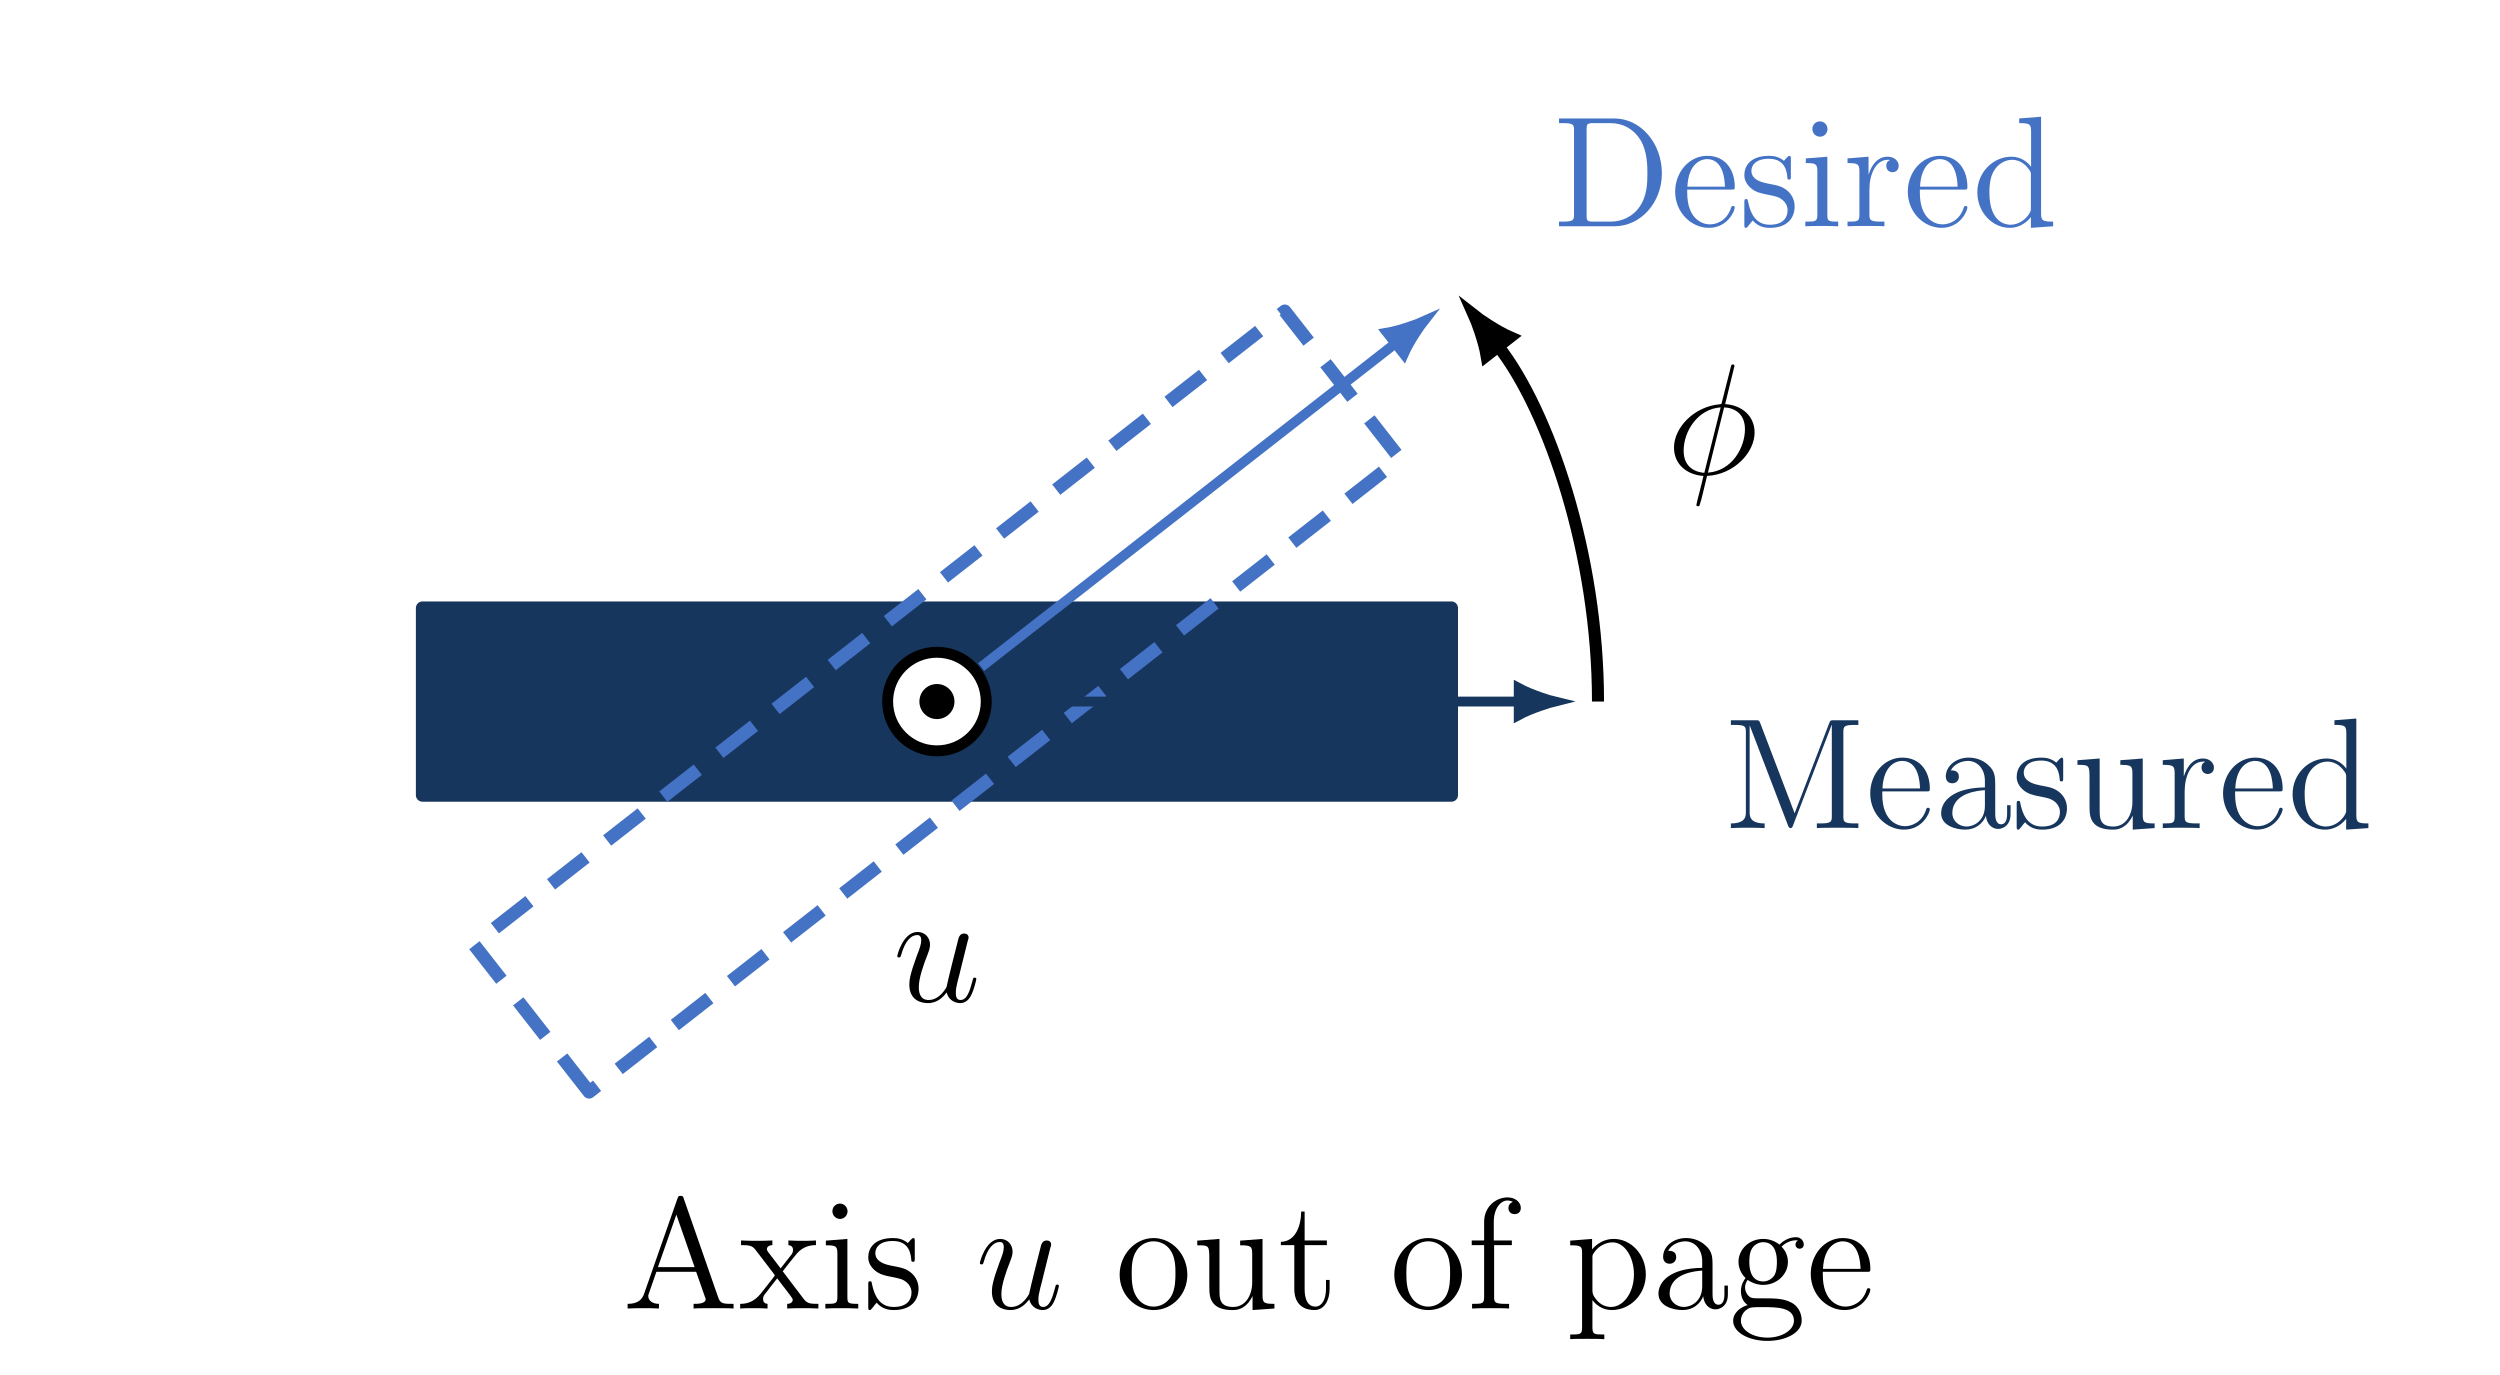
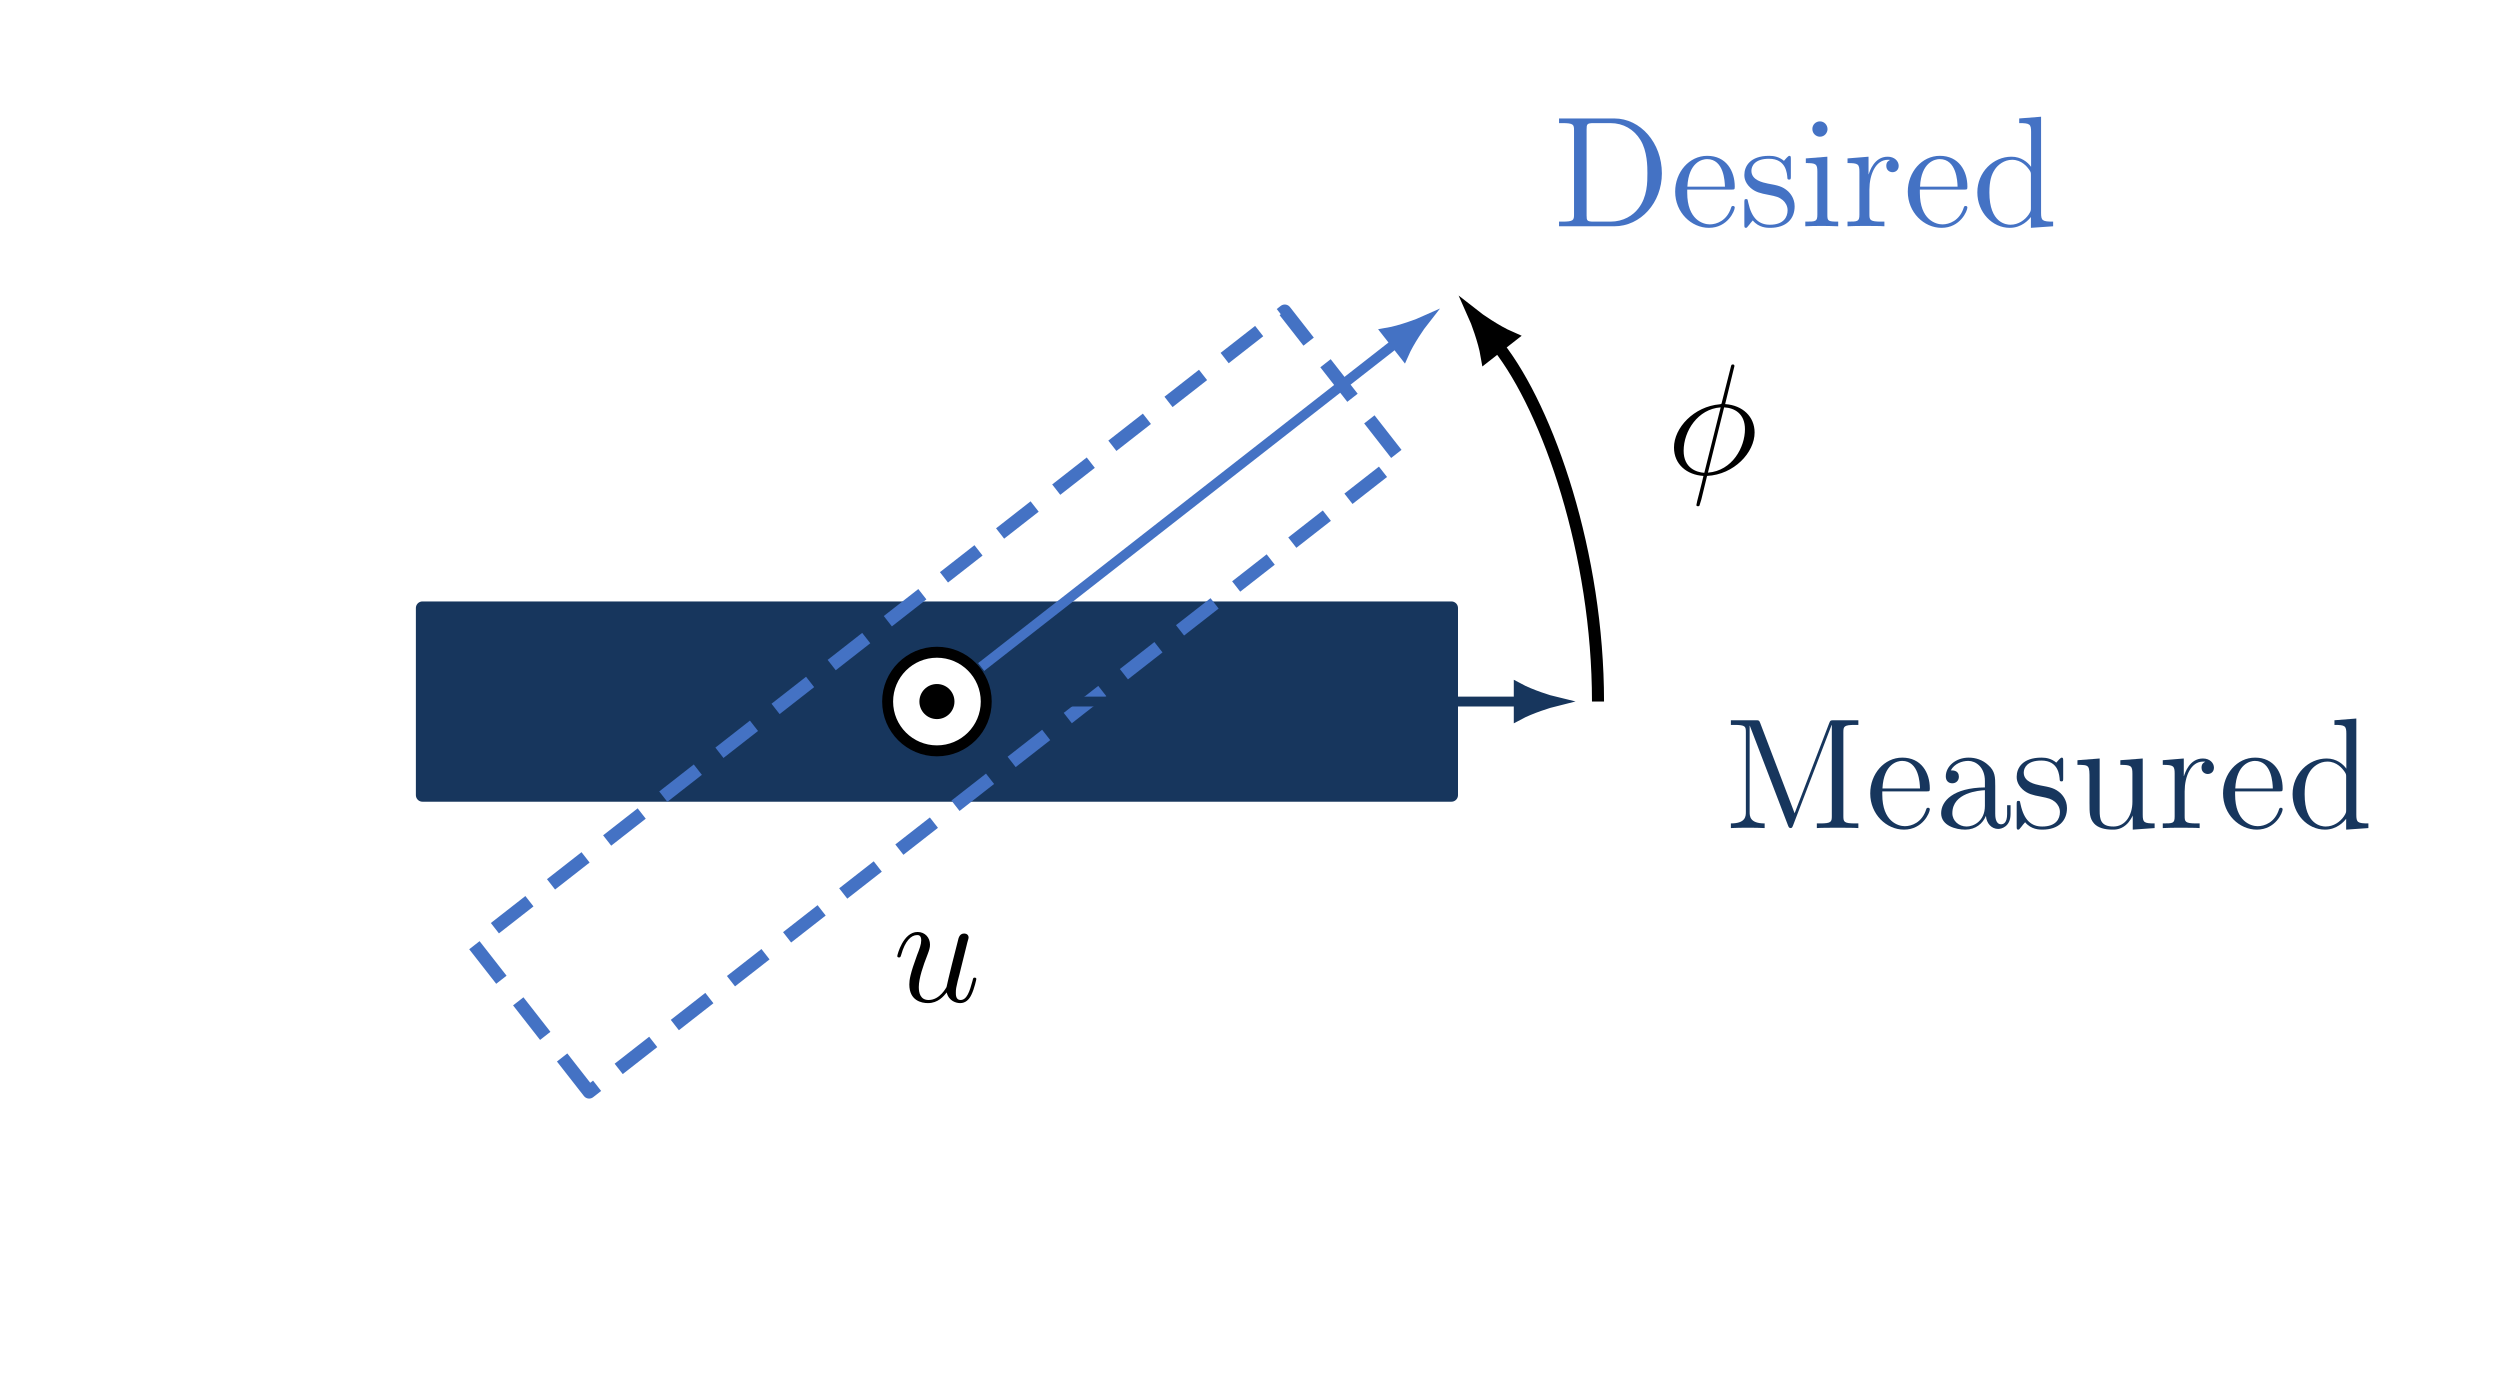
<svg xmlns="http://www.w3.org/2000/svg" xmlns:xlink="http://www.w3.org/1999/xlink" width="226.772" height="124.724" viewBox="0 0 226.772 124.724">
  <defs>
    <g>
      <g id="glyph-0-0">
        <path d="M 6.156 -9.797 C 6.156 -9.938 6.047 -9.938 6.016 -9.938 C 5.875 -9.938 5.875 -9.906 5.812 -9.656 L 5.031 -6.578 C 5 -6.391 4.984 -6.391 4.969 -6.375 C 4.953 -6.344 4.859 -6.328 4.828 -6.328 C 2.469 -6.125 0.672 -4.188 0.672 -2.406 C 0.672 -0.859 1.859 0.078 3.344 0.172 C 3.234 0.609 3.141 1.078 3.016 1.516 C 2.812 2.281 2.703 2.75 2.703 2.812 C 2.703 2.828 2.703 2.922 2.844 2.922 C 2.891 2.922 2.953 2.922 2.984 2.859 C 3 2.828 3.094 2.484 3.156 2.297 L 3.672 0.172 C 6.125 0.047 7.984 -1.953 7.984 -3.766 C 7.984 -5.203 6.906 -6.234 5.312 -6.344 Z M 5.219 -6.047 C 6.172 -6 7.109 -5.469 7.109 -4.062 C 7.109 -2.453 5.984 -0.297 3.75 -0.125 Z M 3.422 -0.109 C 2.719 -0.156 1.547 -0.531 1.547 -2.109 C 1.547 -3.906 2.844 -5.906 4.906 -6.047 Z M 3.422 -0.109 " />
      </g>
      <g id="glyph-0-1">
        <path d="M 4.875 -0.828 C 5.062 -0.031 5.75 0.141 6.094 0.141 C 6.562 0.141 6.906 -0.156 7.125 -0.641 C 7.375 -1.156 7.562 -2 7.562 -2.047 C 7.562 -2.125 7.5 -2.172 7.406 -2.172 C 7.281 -2.172 7.266 -2.109 7.219 -1.891 C 6.953 -0.906 6.703 -0.141 6.125 -0.141 C 5.703 -0.141 5.703 -0.609 5.703 -0.797 C 5.703 -1.125 5.734 -1.281 5.875 -1.875 C 5.984 -2.266 6.078 -2.641 6.172 -3.047 L 6.75 -5.375 C 6.859 -5.734 6.859 -5.766 6.859 -5.812 C 6.859 -6.031 6.688 -6.172 6.469 -6.172 C 6.047 -6.172 5.953 -5.812 5.875 -5.453 C 5.719 -4.891 4.953 -1.812 4.859 -1.312 C 4.844 -1.312 4.281 -0.141 3.234 -0.141 C 2.484 -0.141 2.344 -0.781 2.344 -1.312 C 2.344 -2.125 2.75 -3.281 3.125 -4.234 C 3.297 -4.688 3.359 -4.875 3.359 -5.172 C 3.359 -5.781 2.922 -6.312 2.234 -6.312 C 0.922 -6.312 0.391 -4.234 0.391 -4.125 C 0.391 -4.062 0.438 -4 0.547 -4 C 0.672 -4 0.688 -4.047 0.75 -4.25 C 1.094 -5.484 1.641 -6.031 2.188 -6.031 C 2.328 -6.031 2.562 -6.016 2.562 -5.547 C 2.562 -5.188 2.406 -4.766 2.188 -4.219 C 1.562 -2.516 1.484 -1.969 1.484 -1.547 C 1.484 -0.078 2.594 0.141 3.172 0.141 C 4.094 0.141 4.594 -0.484 4.875 -0.828 Z M 4.875 -0.828 " />
      </g>
      <g id="glyph-1-0">
        <path d="M 0.594 -9.781 L 0.594 -9.359 L 0.891 -9.359 C 1.922 -9.359 1.953 -9.219 1.953 -8.688 L 1.953 -1.094 C 1.953 -0.562 1.922 -0.422 0.891 -0.422 L 0.594 -0.422 L 0.594 0 L 5.609 0 C 8 0 9.922 -2.141 9.922 -4.797 C 9.922 -7.562 7.984 -9.781 5.609 -9.781 Z M 3.75 -0.422 C 3.125 -0.422 3.094 -0.516 3.094 -0.984 L 3.094 -8.781 C 3.094 -9.266 3.125 -9.359 3.75 -9.359 L 5.25 -9.359 C 6.438 -9.359 7.391 -8.781 7.969 -7.844 C 8.609 -6.828 8.609 -5.375 8.609 -4.812 C 8.609 -4 8.609 -2.656 7.781 -1.609 C 7.312 -1 6.453 -0.422 5.25 -0.422 Z M 3.75 -0.422 " />
      </g>
      <g id="glyph-1-1">
        <path d="M 5.484 -3.328 C 5.797 -3.328 5.828 -3.328 5.828 -3.594 C 5.828 -5.031 5.047 -6.391 3.328 -6.391 C 1.688 -6.391 0.422 -4.906 0.422 -3.141 C 0.422 -1.25 1.891 0.141 3.484 0.141 C 5.188 0.141 5.828 -1.406 5.828 -1.703 C 5.828 -1.797 5.75 -1.844 5.672 -1.844 C 5.547 -1.844 5.531 -1.781 5.5 -1.703 C 5.125 -0.5 4.172 -0.172 3.562 -0.172 C 2.969 -0.172 1.516 -0.578 1.516 -3.047 L 1.516 -3.328 Z M 1.531 -3.594 C 1.641 -5.844 2.906 -6.094 3.312 -6.094 C 4.844 -6.094 4.922 -4.078 4.938 -3.594 Z M 1.531 -3.594 " />
      </g>
      <g id="glyph-1-2">
        <path d="M 4.688 -6.047 C 4.688 -6.312 4.688 -6.391 4.547 -6.391 C 4.438 -6.391 4.172 -6.062 4.062 -5.938 C 3.625 -6.297 3.172 -6.391 2.719 -6.391 C 0.984 -6.391 0.469 -5.438 0.469 -4.656 C 0.469 -4.5 0.469 -4 1.016 -3.5 C 1.469 -3.094 1.953 -2.984 2.625 -2.859 C 3.406 -2.703 3.594 -2.656 3.953 -2.375 C 4.203 -2.156 4.391 -1.844 4.391 -1.453 C 4.391 -0.828 4.031 -0.141 2.781 -0.141 C 1.828 -0.141 1.141 -0.688 0.828 -2.125 C 0.766 -2.375 0.766 -2.391 0.766 -2.406 C 0.734 -2.469 0.672 -2.469 0.625 -2.469 C 0.469 -2.469 0.469 -2.391 0.469 -2.125 L 0.469 -0.188 C 0.469 0.078 0.469 0.141 0.609 0.141 C 0.688 0.141 0.703 0.125 0.938 -0.172 C 1.016 -0.266 1.016 -0.297 1.234 -0.531 C 1.781 0.141 2.547 0.141 2.797 0.141 C 4.297 0.141 5.031 -0.688 5.031 -1.812 C 5.031 -2.594 4.562 -3.047 4.438 -3.172 C 3.922 -3.625 3.531 -3.703 2.594 -3.875 C 2.156 -3.969 1.109 -4.172 1.109 -5.031 C 1.109 -5.469 1.422 -6.125 2.703 -6.125 C 4.266 -6.125 4.344 -4.797 4.375 -4.344 C 4.391 -4.234 4.5 -4.234 4.531 -4.234 C 4.688 -4.234 4.688 -4.312 4.688 -4.562 Z M 4.688 -6.047 " />
      </g>
      <g id="glyph-1-3">
        <path d="M 2.484 -8.812 C 2.484 -9.188 2.188 -9.516 1.797 -9.516 C 1.422 -9.516 1.109 -9.219 1.109 -8.828 C 1.109 -8.406 1.453 -8.125 1.797 -8.125 C 2.234 -8.125 2.484 -8.5 2.484 -8.812 Z M 0.516 -6.156 L 0.516 -5.734 C 1.438 -5.734 1.562 -5.656 1.562 -4.953 L 1.562 -1.062 C 1.562 -0.422 1.406 -0.422 0.469 -0.422 L 0.469 0 C 0.875 -0.031 1.562 -0.031 1.969 -0.031 C 2.125 -0.031 2.969 -0.031 3.453 0 L 3.453 -0.422 C 2.516 -0.422 2.469 -0.484 2.469 -1.047 L 2.469 -6.312 Z M 0.516 -6.156 " />
      </g>
      <g id="glyph-1-4">
        <path d="M 2.391 -3.328 C 2.391 -4.719 2.969 -6.031 4.062 -6.031 C 4.172 -6.031 4.203 -6.031 4.266 -6.016 C 4.156 -5.953 3.922 -5.875 3.922 -5.484 C 3.922 -5.062 4.25 -4.906 4.484 -4.906 C 4.766 -4.906 5.047 -5.094 5.047 -5.484 C 5.047 -5.906 4.672 -6.312 4.047 -6.312 C 2.828 -6.312 2.422 -5 2.328 -4.719 L 2.312 -4.719 L 2.312 -6.312 L 0.406 -6.156 L 0.406 -5.734 C 1.375 -5.734 1.484 -5.641 1.484 -4.938 L 1.484 -1.062 C 1.484 -0.422 1.328 -0.422 0.406 -0.422 L 0.406 0 C 0.797 -0.031 1.594 -0.031 2.016 -0.031 C 2.406 -0.031 3.422 -0.031 3.75 0 L 3.75 -0.422 L 3.469 -0.422 C 2.422 -0.422 2.391 -0.578 2.391 -1.094 Z M 2.391 -3.328 " />
      </g>
      <g id="glyph-1-5">
        <path d="M 4.297 -9.781 L 4.297 -9.359 C 5.266 -9.359 5.375 -9.266 5.375 -8.562 L 5.375 -5.391 C 5.078 -5.812 4.469 -6.312 3.594 -6.312 C 1.938 -6.312 0.5 -4.906 0.5 -3.078 C 0.5 -1.266 1.859 0.141 3.438 0.141 C 4.516 0.141 5.156 -0.578 5.359 -0.844 L 5.359 0.141 L 7.375 0 L 7.375 -0.422 C 6.391 -0.422 6.281 -0.516 6.281 -1.219 L 6.281 -9.938 Z M 5.359 -1.672 C 5.359 -1.422 5.359 -1.375 5.156 -1.062 C 4.812 -0.562 4.219 -0.141 3.5 -0.141 C 3.141 -0.141 1.594 -0.281 1.594 -3.062 C 1.594 -4.094 1.766 -4.672 2.078 -5.141 C 2.359 -5.578 2.938 -6.031 3.656 -6.031 C 4.531 -6.031 5.031 -5.375 5.188 -5.156 C 5.359 -4.906 5.359 -4.875 5.359 -4.625 Z M 5.359 -1.672 " />
      </g>
      <g id="glyph-1-6">
        <path d="M 3.297 -9.5 C 3.188 -9.781 3.172 -9.781 2.844 -9.781 L 0.625 -9.781 L 0.625 -9.359 L 0.922 -9.359 C 1.953 -9.359 1.984 -9.219 1.984 -8.688 L 1.984 -1.469 C 1.984 -1.094 1.984 -0.422 0.625 -0.422 L 0.625 0 C 1 -0.031 1.766 -0.031 2.156 -0.031 C 2.562 -0.031 3.328 -0.031 3.688 0 L 3.688 -0.422 C 2.328 -0.422 2.328 -1.094 2.328 -1.469 L 2.328 -9.281 L 2.344 -9.281 L 5.797 -0.266 C 5.859 -0.109 5.891 0 6.047 0 C 6.172 0 6.203 -0.078 6.281 -0.281 L 9.766 -9.359 L 9.781 -9.359 L 9.781 -1.094 C 9.781 -0.562 9.734 -0.422 8.703 -0.422 L 8.422 -0.422 L 8.422 0 C 8.75 -0.031 9.891 -0.031 10.312 -0.031 C 10.719 -0.031 11.859 -0.031 12.188 0 L 12.188 -0.422 L 11.906 -0.422 C 10.875 -0.422 10.828 -0.562 10.828 -1.094 L 10.828 -8.688 C 10.828 -9.219 10.875 -9.359 11.906 -9.359 L 12.188 -9.359 L 12.188 -9.781 L 9.969 -9.781 C 9.656 -9.781 9.641 -9.766 9.531 -9.484 L 6.406 -1.344 Z M 3.297 -9.5 " />
      </g>
      <g id="glyph-1-7">
        <path d="M 5.531 -3.828 C 5.531 -4.594 5.531 -5.172 4.891 -5.719 C 4.391 -6.188 3.75 -6.391 3.125 -6.391 C 1.953 -6.391 1.047 -5.609 1.047 -4.688 C 1.047 -4.266 1.312 -4.062 1.641 -4.062 C 1.984 -4.062 2.234 -4.312 2.234 -4.656 C 2.234 -5.234 1.719 -5.234 1.5 -5.234 C 1.828 -5.844 2.516 -6.094 3.094 -6.094 C 3.75 -6.094 4.594 -5.547 4.594 -4.266 L 4.594 -3.688 C 1.719 -3.656 0.625 -2.453 0.625 -1.344 C 0.625 -0.219 1.953 0.141 2.812 0.141 C 3.766 0.141 4.406 -0.422 4.688 -1.109 C 4.734 -0.438 5.188 0.078 5.797 0.078 C 6.094 0.078 6.922 -0.125 6.922 -1.281 L 6.922 -2.078 L 6.609 -2.078 L 6.609 -1.281 C 6.609 -0.453 6.266 -0.344 6.062 -0.344 C 5.531 -0.344 5.531 -1.109 5.531 -1.312 Z M 4.594 -2.016 C 4.594 -0.609 3.547 -0.141 2.938 -0.141 C 2.234 -0.141 1.641 -0.656 1.641 -1.344 C 1.641 -3.234 4.078 -3.406 4.594 -3.438 Z M 4.594 -2.016 " />
      </g>
      <g id="glyph-1-8">
        <path d="M 4.344 -6.156 L 4.344 -5.734 C 5.328 -5.734 5.438 -5.641 5.438 -4.938 L 5.438 -2.375 C 5.438 -1.156 4.797 -0.141 3.719 -0.141 C 2.547 -0.141 2.469 -0.812 2.469 -1.578 L 2.469 -6.312 L 0.453 -6.156 L 0.453 -5.734 C 1.547 -5.734 1.547 -5.703 1.547 -4.422 L 1.547 -2.281 C 1.547 -1.391 1.547 -0.875 1.969 -0.406 C 2.312 -0.031 2.906 0.141 3.641 0.141 C 3.875 0.141 4.344 0.141 4.828 -0.266 C 5.234 -0.594 5.469 -1.141 5.469 -1.141 L 5.469 0.141 L 7.453 0 L 7.453 -0.422 C 6.484 -0.422 6.375 -0.516 6.375 -1.219 L 6.375 -6.312 Z M 4.344 -6.156 " />
-       </g>
-       <g id="glyph-1-9">
-         <path d="M 5.531 -9.969 C 5.484 -10.141 5.453 -10.219 5.25 -10.219 C 5.047 -10.219 5.031 -10.172 4.953 -9.953 L 1.953 -1.391 C 1.766 -0.797 1.359 -0.422 0.438 -0.422 L 0.438 0 C 1.312 -0.031 1.344 -0.031 1.812 -0.031 C 2.219 -0.031 2.906 -0.031 3.281 0 L 3.281 -0.422 C 2.672 -0.422 2.312 -0.734 2.312 -1.125 C 2.312 -1.219 2.312 -1.25 2.391 -1.438 L 3.047 -3.328 L 6.656 -3.328 L 7.438 -1.094 C 7.516 -0.922 7.516 -0.891 7.516 -0.844 C 7.516 -0.422 6.781 -0.422 6.422 -0.422 L 6.422 0 C 6.75 -0.031 7.891 -0.031 8.281 -0.031 C 8.688 -0.031 9.719 -0.031 10.047 0 L 10.047 -0.422 C 9.109 -0.422 8.859 -0.422 8.656 -1 Z M 4.859 -8.516 L 6.516 -3.75 L 3.188 -3.75 Z M 4.859 -8.516 " />
-       </g>
-       <g id="glyph-1-10">
-         <path d="M 4 -3.375 C 4.422 -3.922 5.031 -4.688 5.297 -5 C 5.875 -5.656 6.562 -5.75 7.016 -5.75 L 7.016 -6.172 C 6.391 -6.141 6.375 -6.141 5.812 -6.141 C 5.266 -6.141 5.234 -6.141 4.516 -6.172 L 4.516 -5.75 C 4.703 -5.719 4.938 -5.641 4.938 -5.312 C 4.938 -5.062 4.812 -4.906 4.719 -4.797 L 3.812 -3.641 L 2.688 -5.109 C 2.641 -5.172 2.562 -5.297 2.562 -5.391 C 2.562 -5.484 2.641 -5.734 3.062 -5.75 L 3.062 -6.172 C 2.703 -6.141 1.969 -6.141 1.594 -6.141 C 1.109 -6.141 1.094 -6.141 0.219 -6.172 L 0.219 -5.75 C 0.938 -5.75 1.219 -5.719 1.516 -5.344 L 3.188 -3.156 C 3.219 -3.125 3.281 -3.031 3.281 -2.984 C 3.281 -2.953 2.156 -1.547 2.016 -1.359 C 1.391 -0.594 0.766 -0.422 0.141 -0.422 L 0.141 0 C 0.688 -0.031 0.719 -0.031 1.328 -0.031 C 1.875 -0.031 1.906 -0.031 2.625 0 L 2.625 -0.422 C 2.281 -0.453 2.219 -0.672 2.219 -0.875 C 2.219 -1.109 2.312 -1.219 2.469 -1.406 C 2.672 -1.703 3.156 -2.297 3.5 -2.734 L 4.672 -1.203 C 4.906 -0.891 4.906 -0.859 4.906 -0.766 C 4.906 -0.656 4.797 -0.422 4.406 -0.422 L 4.406 0 C 4.781 -0.031 5.484 -0.031 5.875 -0.031 C 6.359 -0.031 6.391 -0.031 7.234 0 L 7.234 -0.422 C 6.484 -0.422 6.219 -0.438 5.875 -0.906 Z M 4 -3.375 " />
-       </g>
-       <g id="glyph-1-11">
-         <path d="M 6.562 -3.062 C 6.562 -4.906 5.172 -6.391 3.5 -6.391 C 1.797 -6.391 0.422 -4.859 0.422 -3.062 C 0.422 -1.234 1.859 0.141 3.5 0.141 C 5.188 0.141 6.562 -1.266 6.562 -3.062 Z M 3.5 -0.172 C 2.984 -0.172 2.328 -0.406 1.922 -1.109 C 1.531 -1.75 1.516 -2.594 1.516 -3.188 C 1.516 -3.734 1.516 -4.609 1.953 -5.25 C 2.359 -5.875 2.984 -6.094 3.5 -6.094 C 4.047 -6.094 4.656 -5.844 5.031 -5.281 C 5.484 -4.625 5.484 -3.719 5.484 -3.188 C 5.484 -2.688 5.484 -1.797 5.109 -1.125 C 4.703 -0.438 4.047 -0.172 3.5 -0.172 Z M 3.5 -0.172 " />
-       </g>
-       <g id="glyph-1-12">
-         <path d="M 2.406 -5.75 L 4.422 -5.75 L 4.422 -6.172 L 2.406 -6.172 L 2.406 -8.797 L 2.094 -8.797 C 2.078 -7.453 1.562 -6.078 0.25 -6.047 L 0.25 -5.75 L 1.469 -5.75 L 1.469 -1.781 C 1.469 -0.188 2.531 0.141 3.297 0.141 C 4.188 0.141 4.672 -0.75 4.672 -1.781 L 4.672 -2.594 L 4.344 -2.594 L 4.344 -1.797 C 4.344 -0.766 3.938 -0.172 3.375 -0.172 C 2.406 -0.172 2.406 -1.5 2.406 -1.75 Z M 2.406 -5.75 " />
-       </g>
-       <g id="glyph-1-13">
-         <path d="M 2.469 -5.75 L 4.078 -5.75 L 4.078 -6.172 L 2.438 -6.172 L 2.438 -7.844 C 2.438 -9.125 3.094 -9.797 3.672 -9.797 C 3.797 -9.797 4 -9.766 4.172 -9.672 C 4.125 -9.656 3.766 -9.531 3.766 -9.109 C 3.766 -8.781 4 -8.562 4.328 -8.562 C 4.672 -8.562 4.891 -8.781 4.891 -9.125 C 4.891 -9.656 4.375 -10.078 3.688 -10.078 C 2.688 -10.078 1.562 -9.297 1.562 -7.844 L 1.562 -6.172 L 0.438 -6.172 L 0.438 -5.75 L 1.562 -5.75 L 1.562 -1.062 C 1.562 -0.422 1.406 -0.422 0.469 -0.422 L 0.469 0 C 0.875 -0.031 1.656 -0.031 2.094 -0.031 C 2.469 -0.031 3.5 -0.031 3.828 0 L 3.828 -0.422 L 3.531 -0.422 C 2.484 -0.422 2.469 -0.578 2.469 -1.094 Z M 2.469 -5.75 " />
-       </g>
-       <g id="glyph-1-14">
-         <path d="M 3.5 2.359 C 2.594 2.359 2.422 2.359 2.422 1.719 L 2.422 -0.766 C 2.672 -0.422 3.266 0.141 4.172 0.141 C 5.828 0.141 7.266 -1.25 7.266 -3.094 C 7.266 -4.906 5.922 -6.312 4.359 -6.312 C 3.109 -6.312 2.438 -5.406 2.391 -5.359 L 2.391 -6.312 L 0.406 -6.156 L 0.406 -5.734 C 1.406 -5.734 1.484 -5.641 1.484 -5.016 L 1.484 1.719 C 1.484 2.359 1.328 2.359 0.406 2.359 L 0.406 2.781 C 0.766 2.75 1.547 2.75 1.953 2.75 C 2.359 2.75 3.141 2.75 3.5 2.781 Z M 2.422 -4.562 C 2.422 -4.844 2.422 -4.859 2.578 -5.078 C 3 -5.719 3.703 -6 4.25 -6 C 5.328 -6 6.188 -4.688 6.188 -3.094 C 6.188 -1.391 5.203 -0.141 4.109 -0.141 C 3.656 -0.141 3.25 -0.328 2.969 -0.594 C 2.641 -0.938 2.422 -1.219 2.422 -1.625 Z M 2.422 -4.562 " />
-       </g>
-       <g id="glyph-1-15">
-         <path d="M 1.703 -2.594 C 2.375 -2.141 2.953 -2.141 3.109 -2.141 C 4.391 -2.141 5.359 -3.125 5.359 -4.219 C 5.359 -4.609 5.234 -5.156 4.781 -5.609 C 5.344 -6.188 6.016 -6.188 6.078 -6.188 C 6.141 -6.188 6.219 -6.188 6.266 -6.156 C 6.125 -6.094 6.047 -5.953 6.047 -5.797 C 6.047 -5.594 6.203 -5.422 6.422 -5.422 C 6.547 -5.422 6.797 -5.5 6.797 -5.812 C 6.797 -6.062 6.594 -6.469 6.094 -6.469 C 5.359 -6.469 4.797 -6.016 4.594 -5.797 C 4.172 -6.125 3.656 -6.312 3.125 -6.312 C 1.828 -6.312 0.875 -5.344 0.875 -4.234 C 0.875 -3.422 1.375 -2.891 1.516 -2.766 C 1.344 -2.547 1.094 -2.125 1.094 -1.578 C 1.094 -0.75 1.594 -0.391 1.703 -0.312 C 1.047 -0.125 0.391 0.391 0.391 1.125 C 0.391 2.125 1.734 2.938 3.5 2.938 C 5.203 2.938 6.609 2.172 6.609 1.109 C 6.609 0.75 6.516 -0.094 5.656 -0.547 C 4.922 -0.922 4.203 -0.922 2.984 -0.922 C 2.109 -0.922 2 -0.922 1.75 -1.188 C 1.609 -1.328 1.469 -1.609 1.469 -1.906 C 1.469 -2.141 1.562 -2.391 1.703 -2.594 Z M 3.125 -2.453 C 1.859 -2.453 1.859 -3.891 1.859 -4.219 C 1.859 -4.484 1.859 -5.062 2.109 -5.453 C 2.375 -5.875 2.812 -6.016 3.109 -6.016 C 4.359 -6.016 4.359 -4.562 4.359 -4.234 C 4.359 -3.984 4.359 -3.391 4.125 -3 C 3.844 -2.594 3.422 -2.453 3.125 -2.453 Z M 3.5 2.641 C 2.125 2.641 1.094 1.938 1.094 1.109 C 1.094 1 1.109 0.438 1.656 0.078 C 1.969 -0.125 2.109 -0.125 3.109 -0.125 C 4.297 -0.125 5.906 -0.125 5.906 1.109 C 5.906 1.953 4.828 2.641 3.5 2.641 Z M 3.5 2.641 " />
      </g>
    </g>
  </defs>
  <path fill-rule="nonzero" fill="rgb(9.021%, 21.175%, 36.472%)" fill-opacity="1" stroke-width="1.196" stroke-linecap="butt" stroke-linejoin="round" stroke="rgb(9.021%, 21.175%, 36.472%)" stroke-opacity="1" stroke-miterlimit="10" d="M 38.268 52.439 L 38.268 69.45 L 131.811 69.45 L 131.811 52.439 Z M 38.268 52.439 " transform="matrix(0.997792, 0, 0, -0.997792, 0.136608, 124.4486)" />
  <path fill="none" stroke-width="1.196" stroke-linecap="butt" stroke-linejoin="round" stroke="rgb(26.668%, 44.707%, 76.862%)" stroke-opacity="1" stroke-dasharray="3.985 2.491" stroke-miterlimit="10" d="M 53.419 25.45 L 42.946 38.851 L 116.66 96.443 L 127.132 83.038 Z M 53.419 25.45 " transform="matrix(0.997792, 0, 0, -0.997792, 0.136608, 124.4486)" />
  <path fill="none" stroke-width="0.897" stroke-linecap="butt" stroke-linejoin="miter" stroke="rgb(26.668%, 44.707%, 76.862%)" stroke-opacity="1" stroke-miterlimit="10" d="M 89.06 64.086 L 126.717 93.507 " transform="matrix(0.997792, 0, 0, -0.997792, 0.136608, 124.4486)" />
  <path fill-rule="nonzero" fill="rgb(26.668%, 44.707%, 76.862%)" fill-opacity="1" stroke-width="0.897" stroke-linecap="butt" stroke-linejoin="miter" stroke="rgb(26.668%, 44.707%, 76.862%)" stroke-opacity="1" stroke-miterlimit="10" d="M 3.248 -0 C 2.851 0.096 1.094 0.639 0.001 1.23 L 0.002 -1.23 C 1.095 -0.638 2.85 -0.097 3.248 -0 Z M 3.248 -0 " transform="matrix(0.78626, -0.614291, -0.614291, -0.78626, 126.5752, 31.1472)" />
  <path fill="none" stroke-width="0.897" stroke-linecap="butt" stroke-linejoin="miter" stroke="rgb(9.021%, 21.175%, 36.472%)" stroke-opacity="1" stroke-miterlimit="10" d="M 90.144 60.946 L 137.93 60.946 " transform="matrix(0.997792, 0, 0, -0.997792, 0.136608, 124.4486)" />
  <path fill-rule="nonzero" fill="rgb(9.021%, 21.175%, 36.472%)" fill-opacity="1" stroke-width="0.897" stroke-linecap="butt" stroke-linejoin="miter" stroke="rgb(9.021%, 21.175%, 36.472%)" stroke-opacity="1" stroke-miterlimit="10" d="M 3.249 0.001 C 2.849 0.095 1.095 0.639 -0.001 1.23 L -0.001 -1.228 C 1.095 -0.637 2.849 -0.097 3.249 0.001 Z M 3.249 0.001 " transform="matrix(0.997792, 0, 0, -0.997792, 137.7625, 63.63773)" />
  <path fill="none" stroke-width="1.096" stroke-linecap="butt" stroke-linejoin="miter" stroke="rgb(0%, 0%, 0%)" stroke-opacity="1" stroke-miterlimit="10" d="M 145.137 60.946 C 145.137 74.351 140.651 87.38 136.074 93.237 " transform="matrix(0.997792, 0, 0, -0.997792, 0.136608, 124.4486)" />
  <path fill-rule="nonzero" fill="rgb(0%, 0%, 0%)" fill-opacity="1" stroke-width="1.096" stroke-linecap="butt" stroke-linejoin="miter" stroke="rgb(0%, 0%, 0%)" stroke-opacity="1" stroke-miterlimit="10" d="M 3.546 0 C 3.111 0.106 1.197 0.702 -0.001 1.35 L -0.001 -1.347 C 1.196 -0.698 3.11 -0.106 3.546 0 Z M 3.546 0 " transform="matrix(-0.614271, -0.78627, -0.78627, 0.614271, 135.9085, 31.41664)" />
  <g fill="rgb(0%, 0%, 0%)" fill-opacity="1">
    <use xlink:href="#glyph-0-0" x="151.174" y="42.999" />
  </g>
  <path fill-rule="nonzero" fill="rgb(100%, 100%, 100%)" fill-opacity="1" stroke-width="0.996" stroke-linecap="butt" stroke-linejoin="miter" stroke="rgb(0%, 0%, 0%)" stroke-opacity="1" stroke-miterlimit="10" d="M 89.522 60.946 C 89.522 63.421 87.518 65.429 85.039 65.429 C 82.565 65.429 80.557 63.421 80.557 60.946 C 80.557 58.468 82.565 56.464 85.039 56.464 C 87.518 56.464 89.522 58.468 89.522 60.946 Z M 89.522 60.946 " transform="matrix(0.997792, 0, 0, -0.997792, 0.136608, 124.4486)" />
  <path fill-rule="nonzero" fill="rgb(0%, 0%, 0%)" fill-opacity="1" d="M 86.578 63.637 C 86.578 62.758 85.867 62.047 84.988 62.047 C 84.109 62.047 83.398 62.758 83.398 63.637 C 83.398 64.516 84.109 65.227 84.988 65.227 C 85.867 65.227 86.578 64.516 86.578 63.637 Z M 86.578 63.637 " />
  <g fill="rgb(26.668%, 44.707%, 76.862%)" fill-opacity="1">
    <use xlink:href="#glyph-1-0" x="140.825" y="20.526" />
    <use xlink:href="#glyph-1-1" x="151.53" y="20.526" />
    <use xlink:href="#glyph-1-2" x="157.759" y="20.526" />
    <use xlink:href="#glyph-1-3" x="163.288" y="20.526" />
    <use xlink:href="#glyph-1-4" x="167.181" y="20.526" />
    <use xlink:href="#glyph-1-1" x="172.632" y="20.526" />
    <use xlink:href="#glyph-1-5" x="178.862" y="20.526" />
  </g>
  <g fill="rgb(9.021%, 21.175%, 36.472%)" fill-opacity="1">
    <use xlink:href="#glyph-1-6" x="156.381" y="75.114" />
    <use xlink:href="#glyph-1-1" x="169.224" y="75.114" />
    <use xlink:href="#glyph-1-7" x="175.454" y="75.114" />
    <use xlink:href="#glyph-1-2" x="182.462" y="75.114" />
    <use xlink:href="#glyph-1-8" x="187.99" y="75.114" />
    <use xlink:href="#glyph-1-4" x="195.777" y="75.114" />
    <use xlink:href="#glyph-1-1" x="201.228" y="75.114" />
    <use xlink:href="#glyph-1-5" x="207.458" y="75.114" />
  </g>
  <g fill="rgb(0%, 0%, 0%)" fill-opacity="1">
    <use xlink:href="#glyph-0-1" x="81" y="90.85" />
  </g>
-   <g fill="rgb(0%, 0%, 0%)" fill-opacity="1">
-     <use xlink:href="#glyph-1-9" x="56.492" y="118.693" />
-     <use xlink:href="#glyph-1-10" x="66.999" y="118.693" />
-     <use xlink:href="#glyph-1-3" x="74.397" y="118.693" />
-     <use xlink:href="#glyph-1-2" x="78.29" y="118.693" />
-   </g>
-   <g fill="rgb(0%, 0%, 0%)" fill-opacity="1">
-     <use xlink:href="#glyph-0-1" x="88.49" y="118.693" />
-   </g>
-   <g fill="rgb(0%, 0%, 0%)" fill-opacity="1">
-     <use xlink:href="#glyph-1-11" x="101.14" y="118.693" />
-     <use xlink:href="#glyph-1-8" x="108.148" y="118.693" />
-     <use xlink:href="#glyph-1-12" x="115.936" y="118.693" />
-   </g>
-   <g fill="rgb(0%, 0%, 0%)" fill-opacity="1">
-     <use xlink:href="#glyph-1-11" x="126.053" y="118.693" />
-     <use xlink:href="#glyph-1-13" x="133.061" y="118.693" />
-   </g>
-   <g fill="rgb(0%, 0%, 0%)" fill-opacity="1">
-     <use xlink:href="#glyph-1-14" x="142.025" y="118.693" />
-     <use xlink:href="#glyph-1-7" x="149.812" y="118.693" />
-     <use xlink:href="#glyph-1-15" x="156.821" y="118.693" />
-     <use xlink:href="#glyph-1-1" x="163.829" y="118.693" />
-   </g>
</svg>
